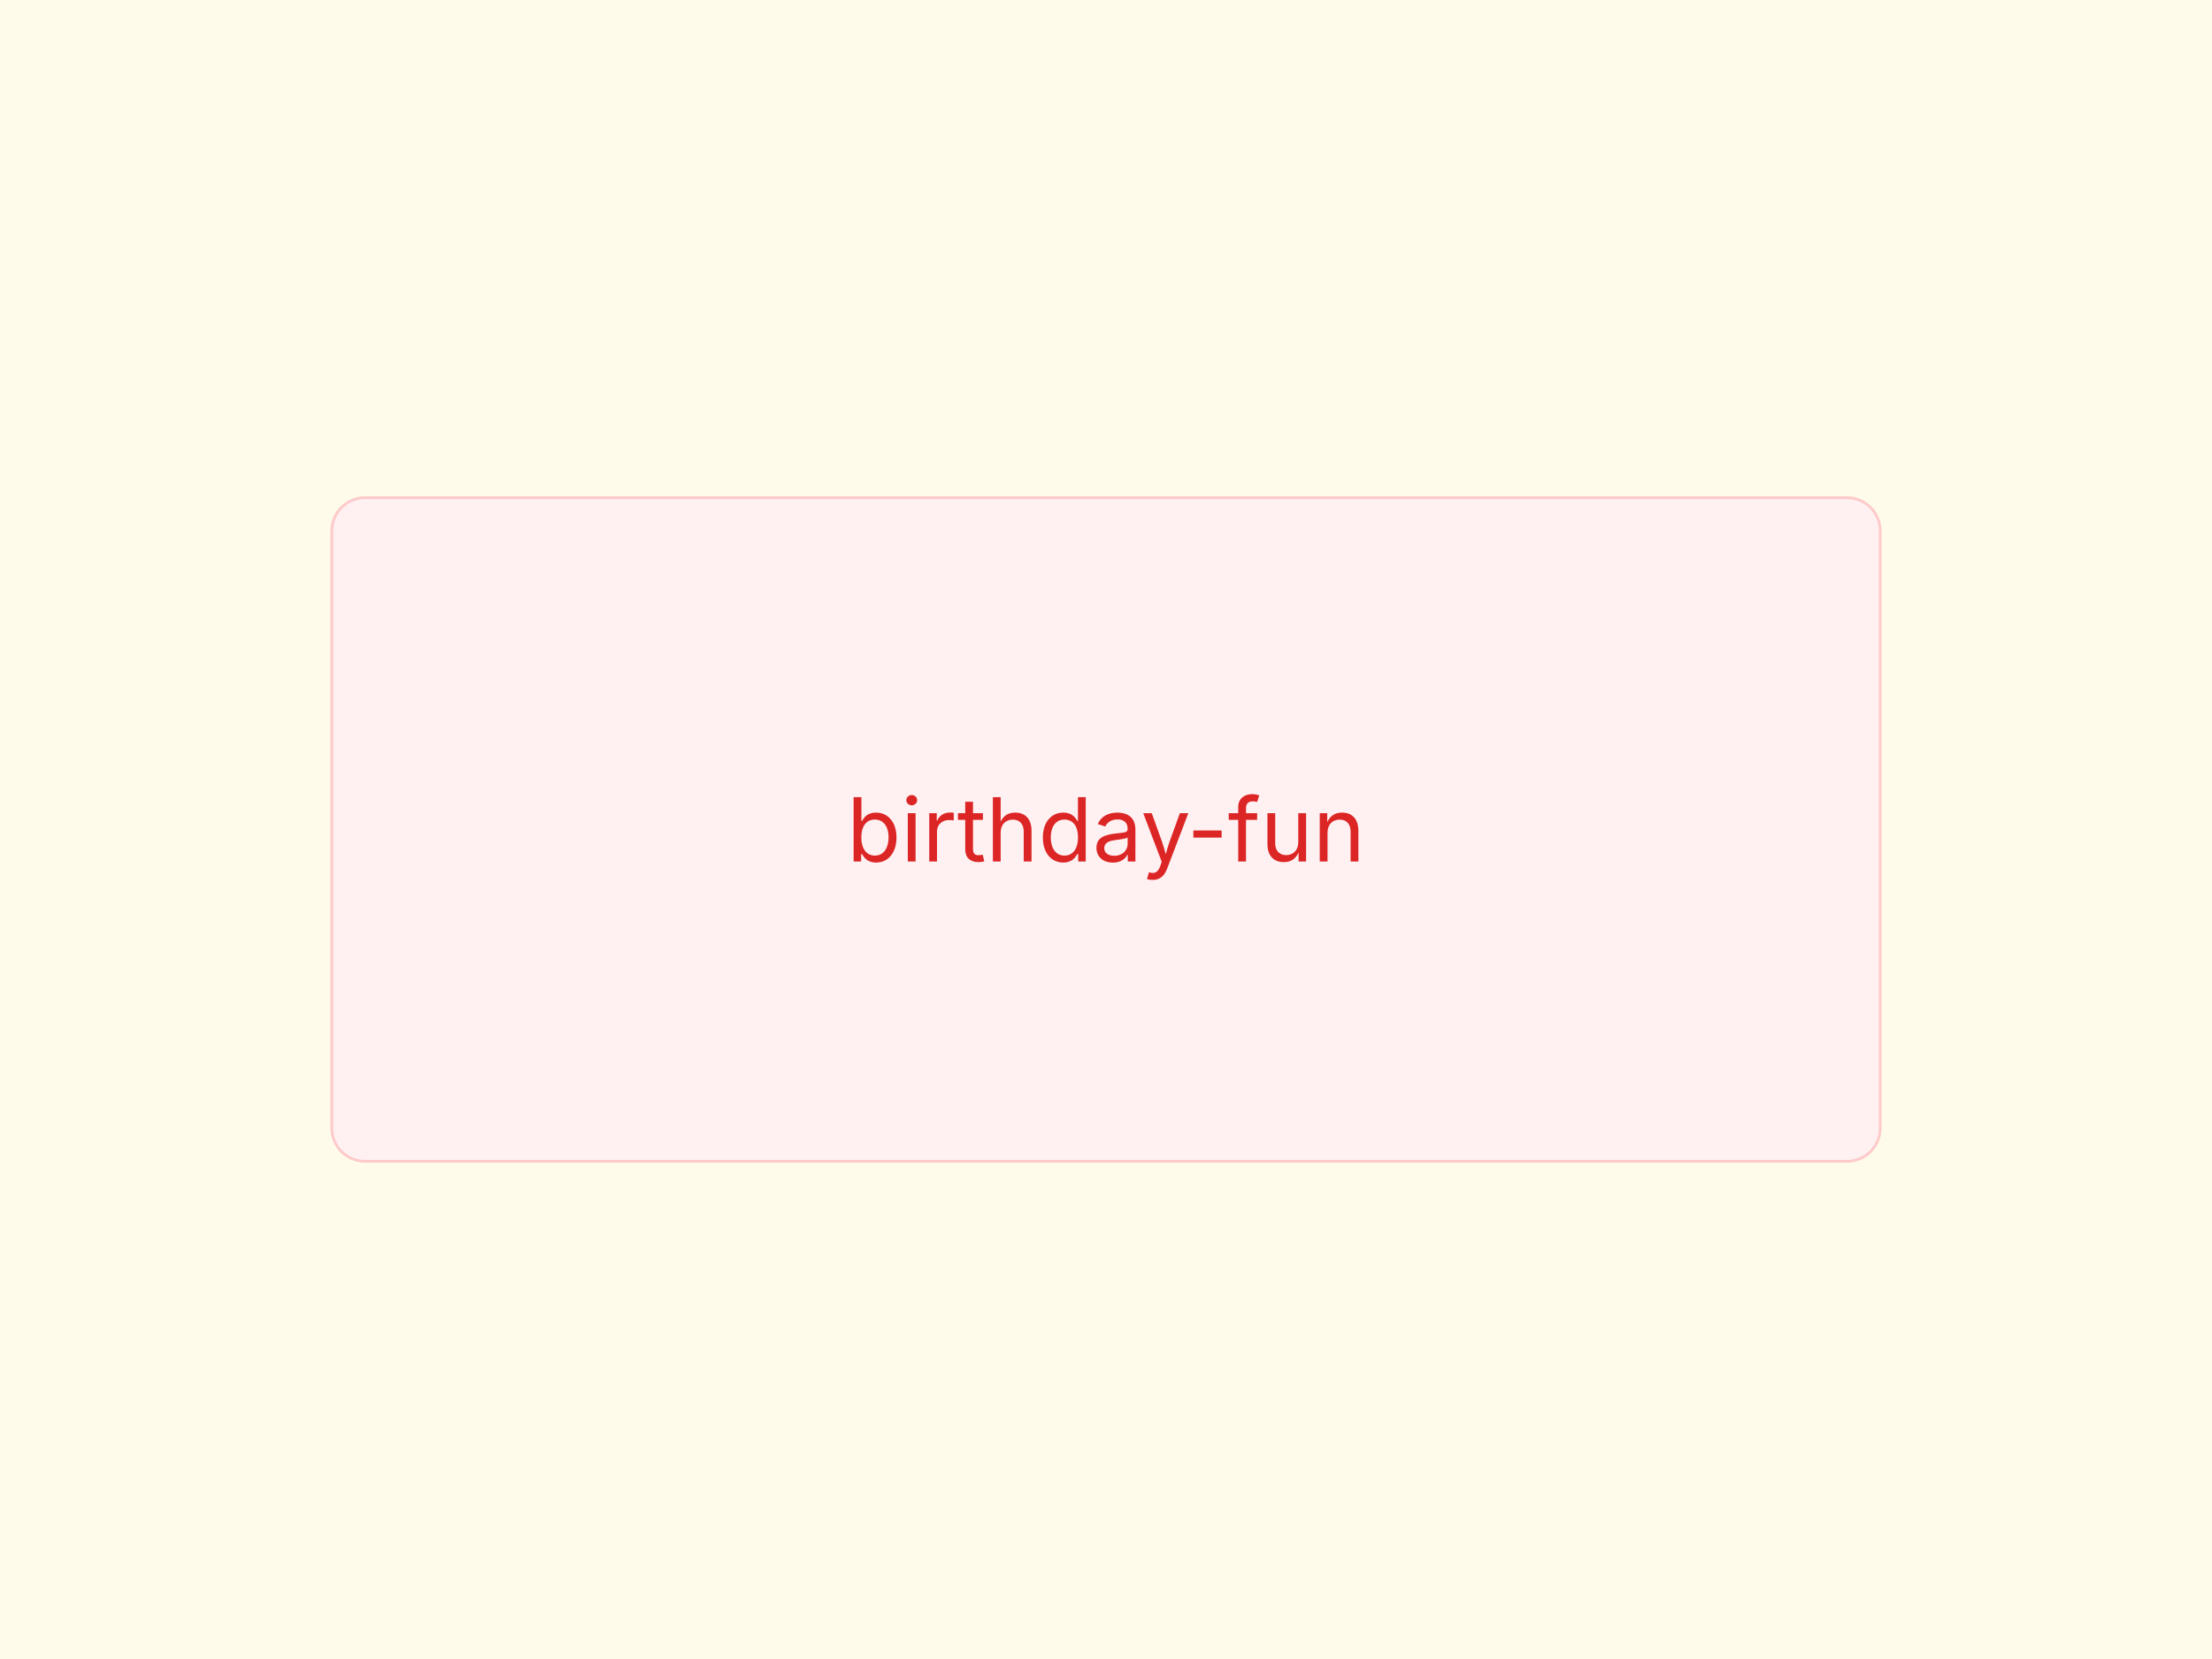
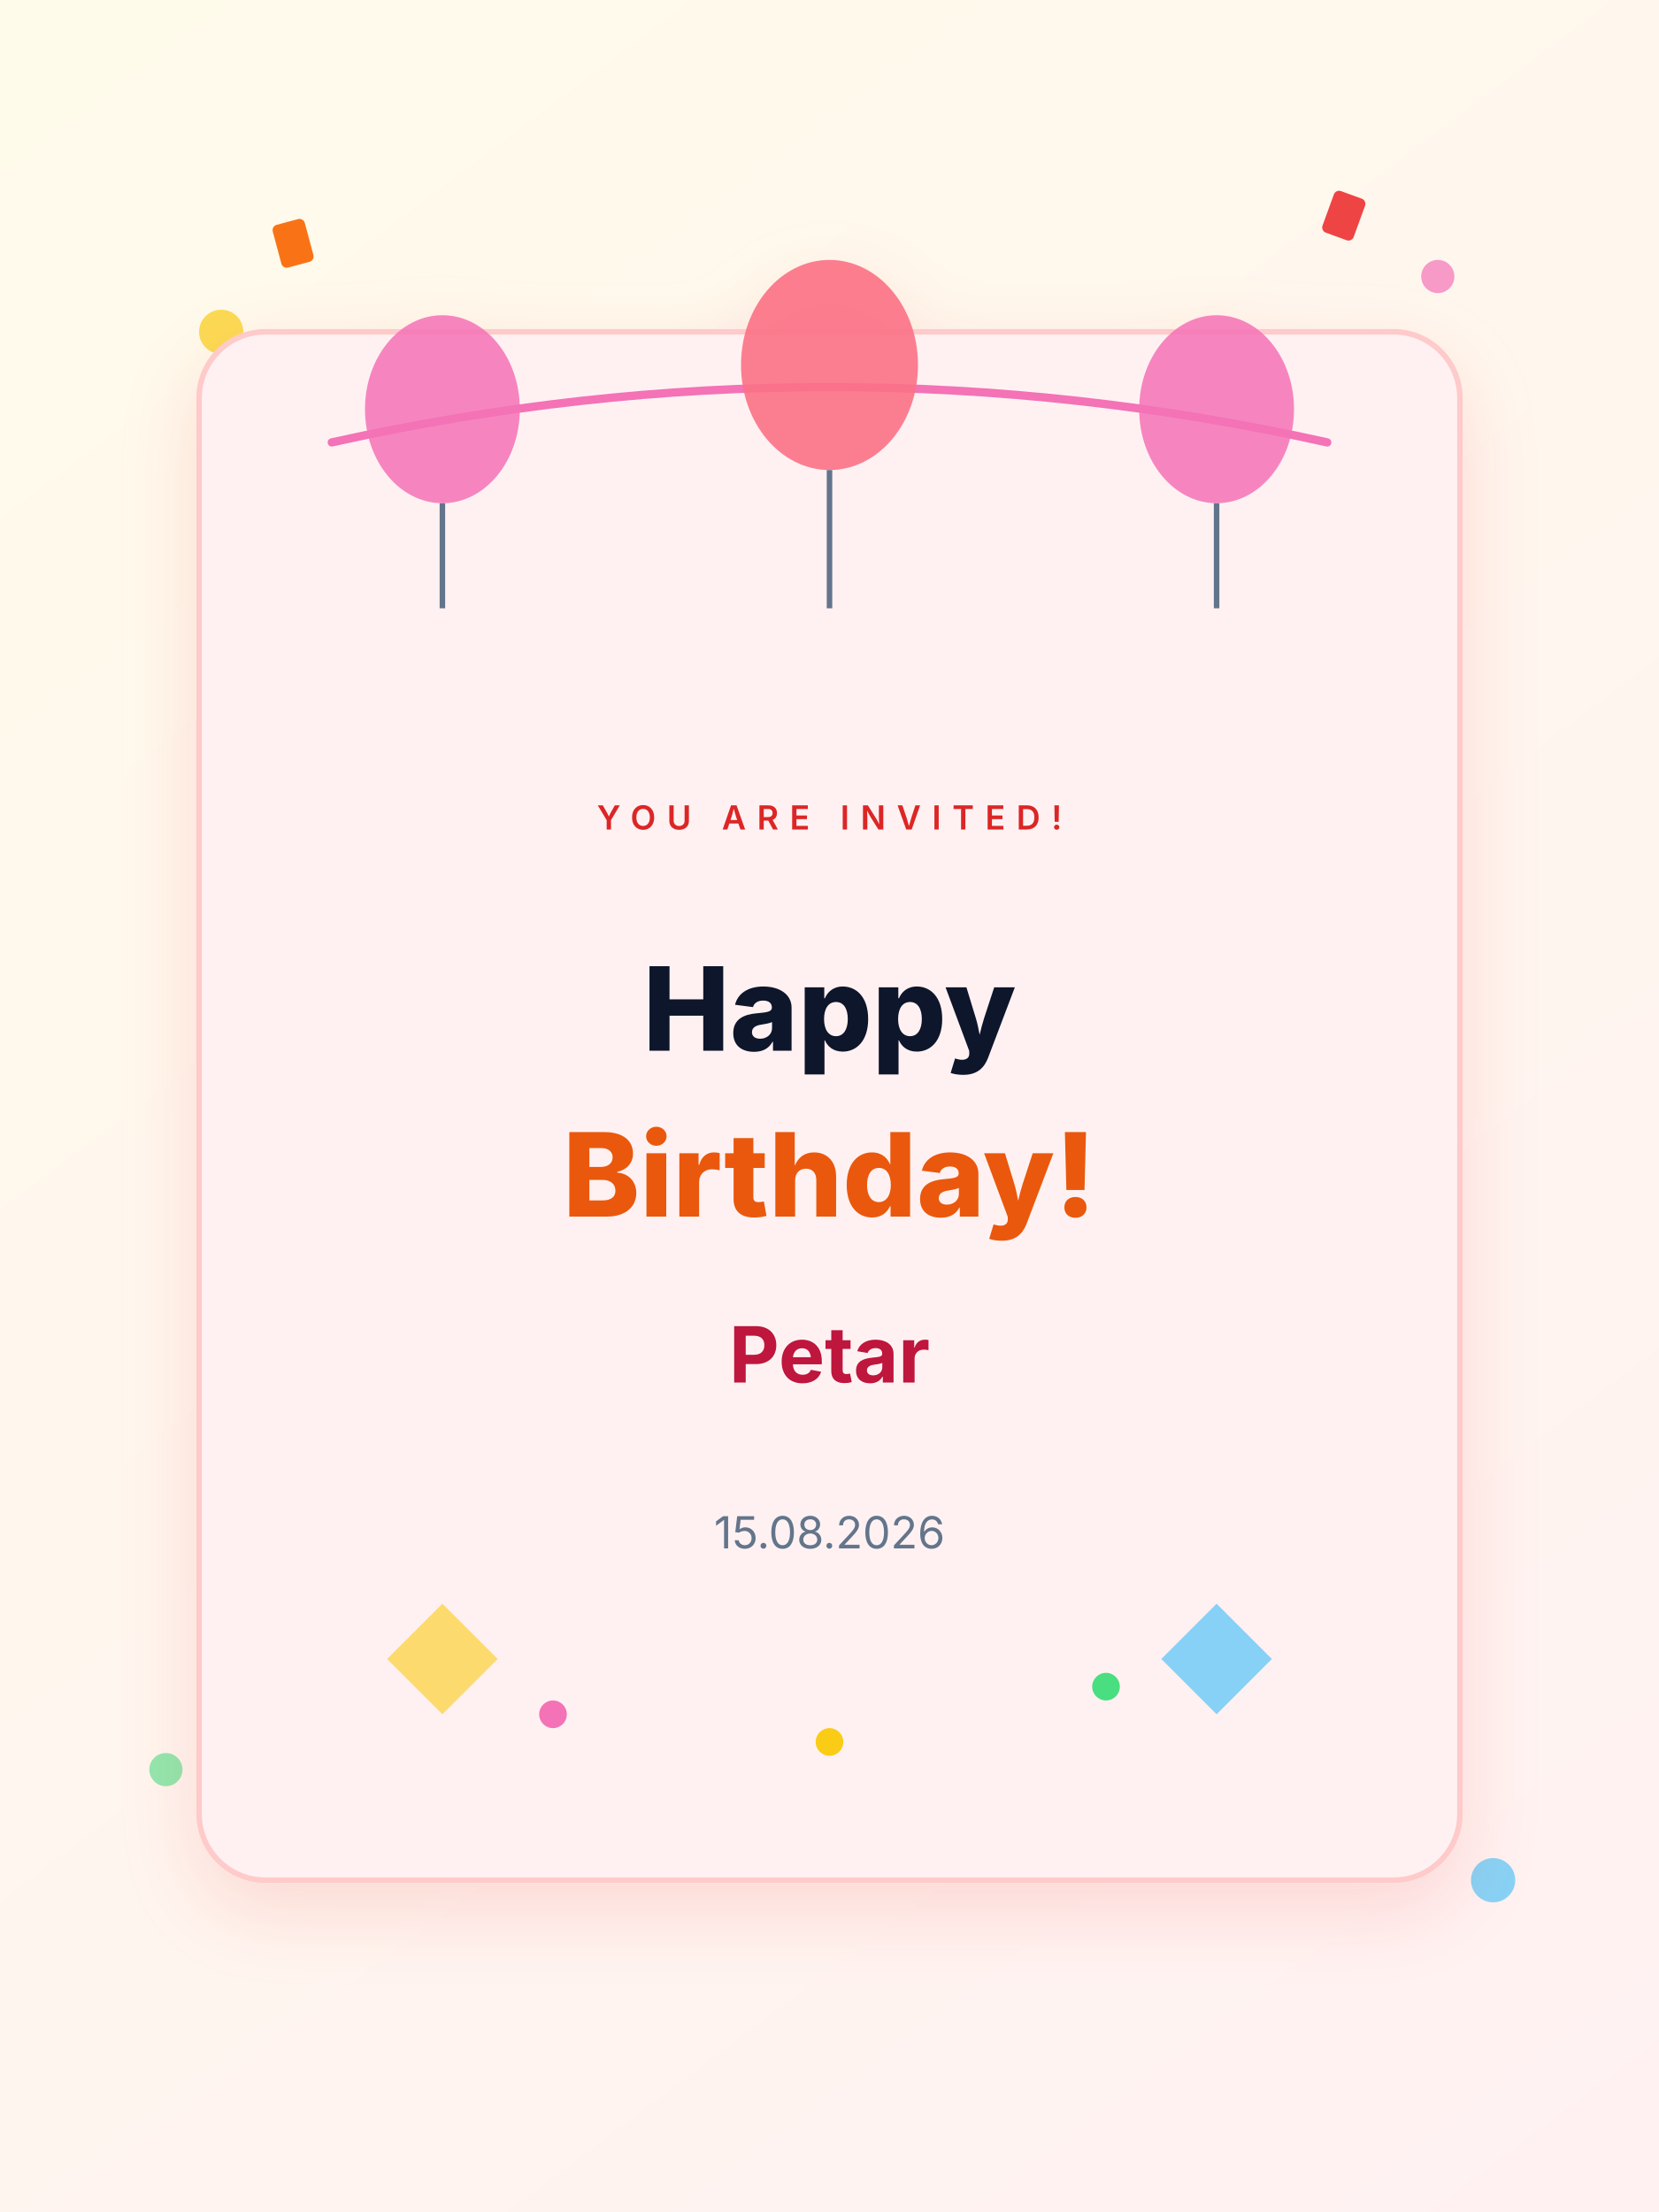
- <svg xmlns="http://www.w3.org/2000/svg" width="800" height="600" viewBox="0 0 800 600">
-   <rect width="100%" height="100%" fill="#fffbeb" />
-   <g transform="translate(120,180)">
-     <rect width="560" height="240" rx="12" fill="#fff1f2" stroke="#fecaca" />
-     <text x="280" y="120" text-anchor="middle" dominant-baseline="middle" fill="#dc2626" font-size="32" font-family="Inter, Arial, sans-serif">birthday-fun</text>
+ <svg xmlns="http://www.w3.org/2000/svg" width="600" height="800" viewBox="0 0 600 800" fill="none">
+   <defs>
+     <linearGradient id="bg" x1="0" y1="0" x2="600" y2="800" gradientUnits="userSpaceOnUse">
+       <stop stop-color="#fffbeb" />
+       <stop offset="1" stop-color="#fff1f2" />
+     </linearGradient>
+     <filter id="shadow" x="-15%" y="-15%" width="130%" height="130%">
+       <feDropShadow dx="0" dy="10" stdDeviation="14" flood-color="#dc2626" flood-opacity="0.12" />
+     </filter>
+   </defs>
+   <rect width="600" height="800" fill="url(#bg)" />
+   <circle cx="80" cy="120" r="8" fill="#facc15" opacity="0.7" />
+   <circle cx="520" cy="100" r="6" fill="#f472b6" opacity="0.7" />
+   <circle cx="540" cy="680" r="8" fill="#38bdf8" opacity="0.6" />
+   <circle cx="60" cy="640" r="6" fill="#4ade80" opacity="0.6" />
+   <rect x="100" y="80" width="12" height="16" rx="2" fill="#f97316" transform="rotate(-15 106 88)" />
+   <rect x="480" y="70" width="12" height="16" rx="2" fill="#ef4444" transform="rotate(20 486 78)" />
+   <g filter="url(#shadow)">
+     <rect x="72" y="120" width="456" height="560" rx="24" fill="#fff1f2" stroke="#fecaca" stroke-width="2" />
+     <path d="M120 160 Q300 120 480 160" fill="none" stroke="#f472b6" stroke-width="3" stroke-linecap="round" />
+     <ellipse cx="160" cy="148" rx="28" ry="34" fill="#f472b6" opacity="0.85" />
+     <ellipse cx="300" cy="132" rx="32" ry="38" fill="#fb7185" opacity="0.9" />
+     <ellipse cx="440" cy="148" rx="28" ry="34" fill="#f472b6" opacity="0.85" />
+     <line x1="160" y1="182" x2="160" y2="220" stroke="#64748b" stroke-width="2" />
+     <line x1="300" y1="170" x2="300" y2="220" stroke="#64748b" stroke-width="2" />
+     <line x1="440" y1="182" x2="440" y2="220" stroke="#64748b" stroke-width="2" />
+     <text x="300" y="300" text-anchor="middle" fill="#dc2626" font-family="Inter, Arial, sans-serif" font-size="12" font-weight="600" letter-spacing="4">YOU ARE INVITED!</text>
+     <text x="300" y="380" text-anchor="middle" fill="#0f172a" font-family="Inter, Arial, sans-serif" font-size="42" font-weight="800">Happy</text>
+     <text x="300" y="440" text-anchor="middle" fill="#ea580c" font-family="Inter, Arial, sans-serif" font-size="42" font-weight="800">Birthday!</text>
+     <text x="300" y="500" text-anchor="middle" fill="#be123c" font-family="Inter, Arial, sans-serif" font-size="28" font-weight="700">Petar</text>
+     <text x="300" y="560" text-anchor="middle" fill="#64748b" font-family="Inter, Arial, sans-serif" font-size="16">15.08.2026</text>
+     <path d="M140 600 L160 580 L180 600 L160 620Z" fill="#facc15" opacity="0.6" />
+     <path d="M420 600 L440 580 L460 600 L440 620Z" fill="#38bdf8" opacity="0.6" />
+     <circle cx="200" cy="620" r="5" fill="#f472b6" />
+     <circle cx="400" cy="610" r="5" fill="#4ade80" />
+     <circle cx="300" cy="630" r="5" fill="#facc15" />
  </g>
</svg>
